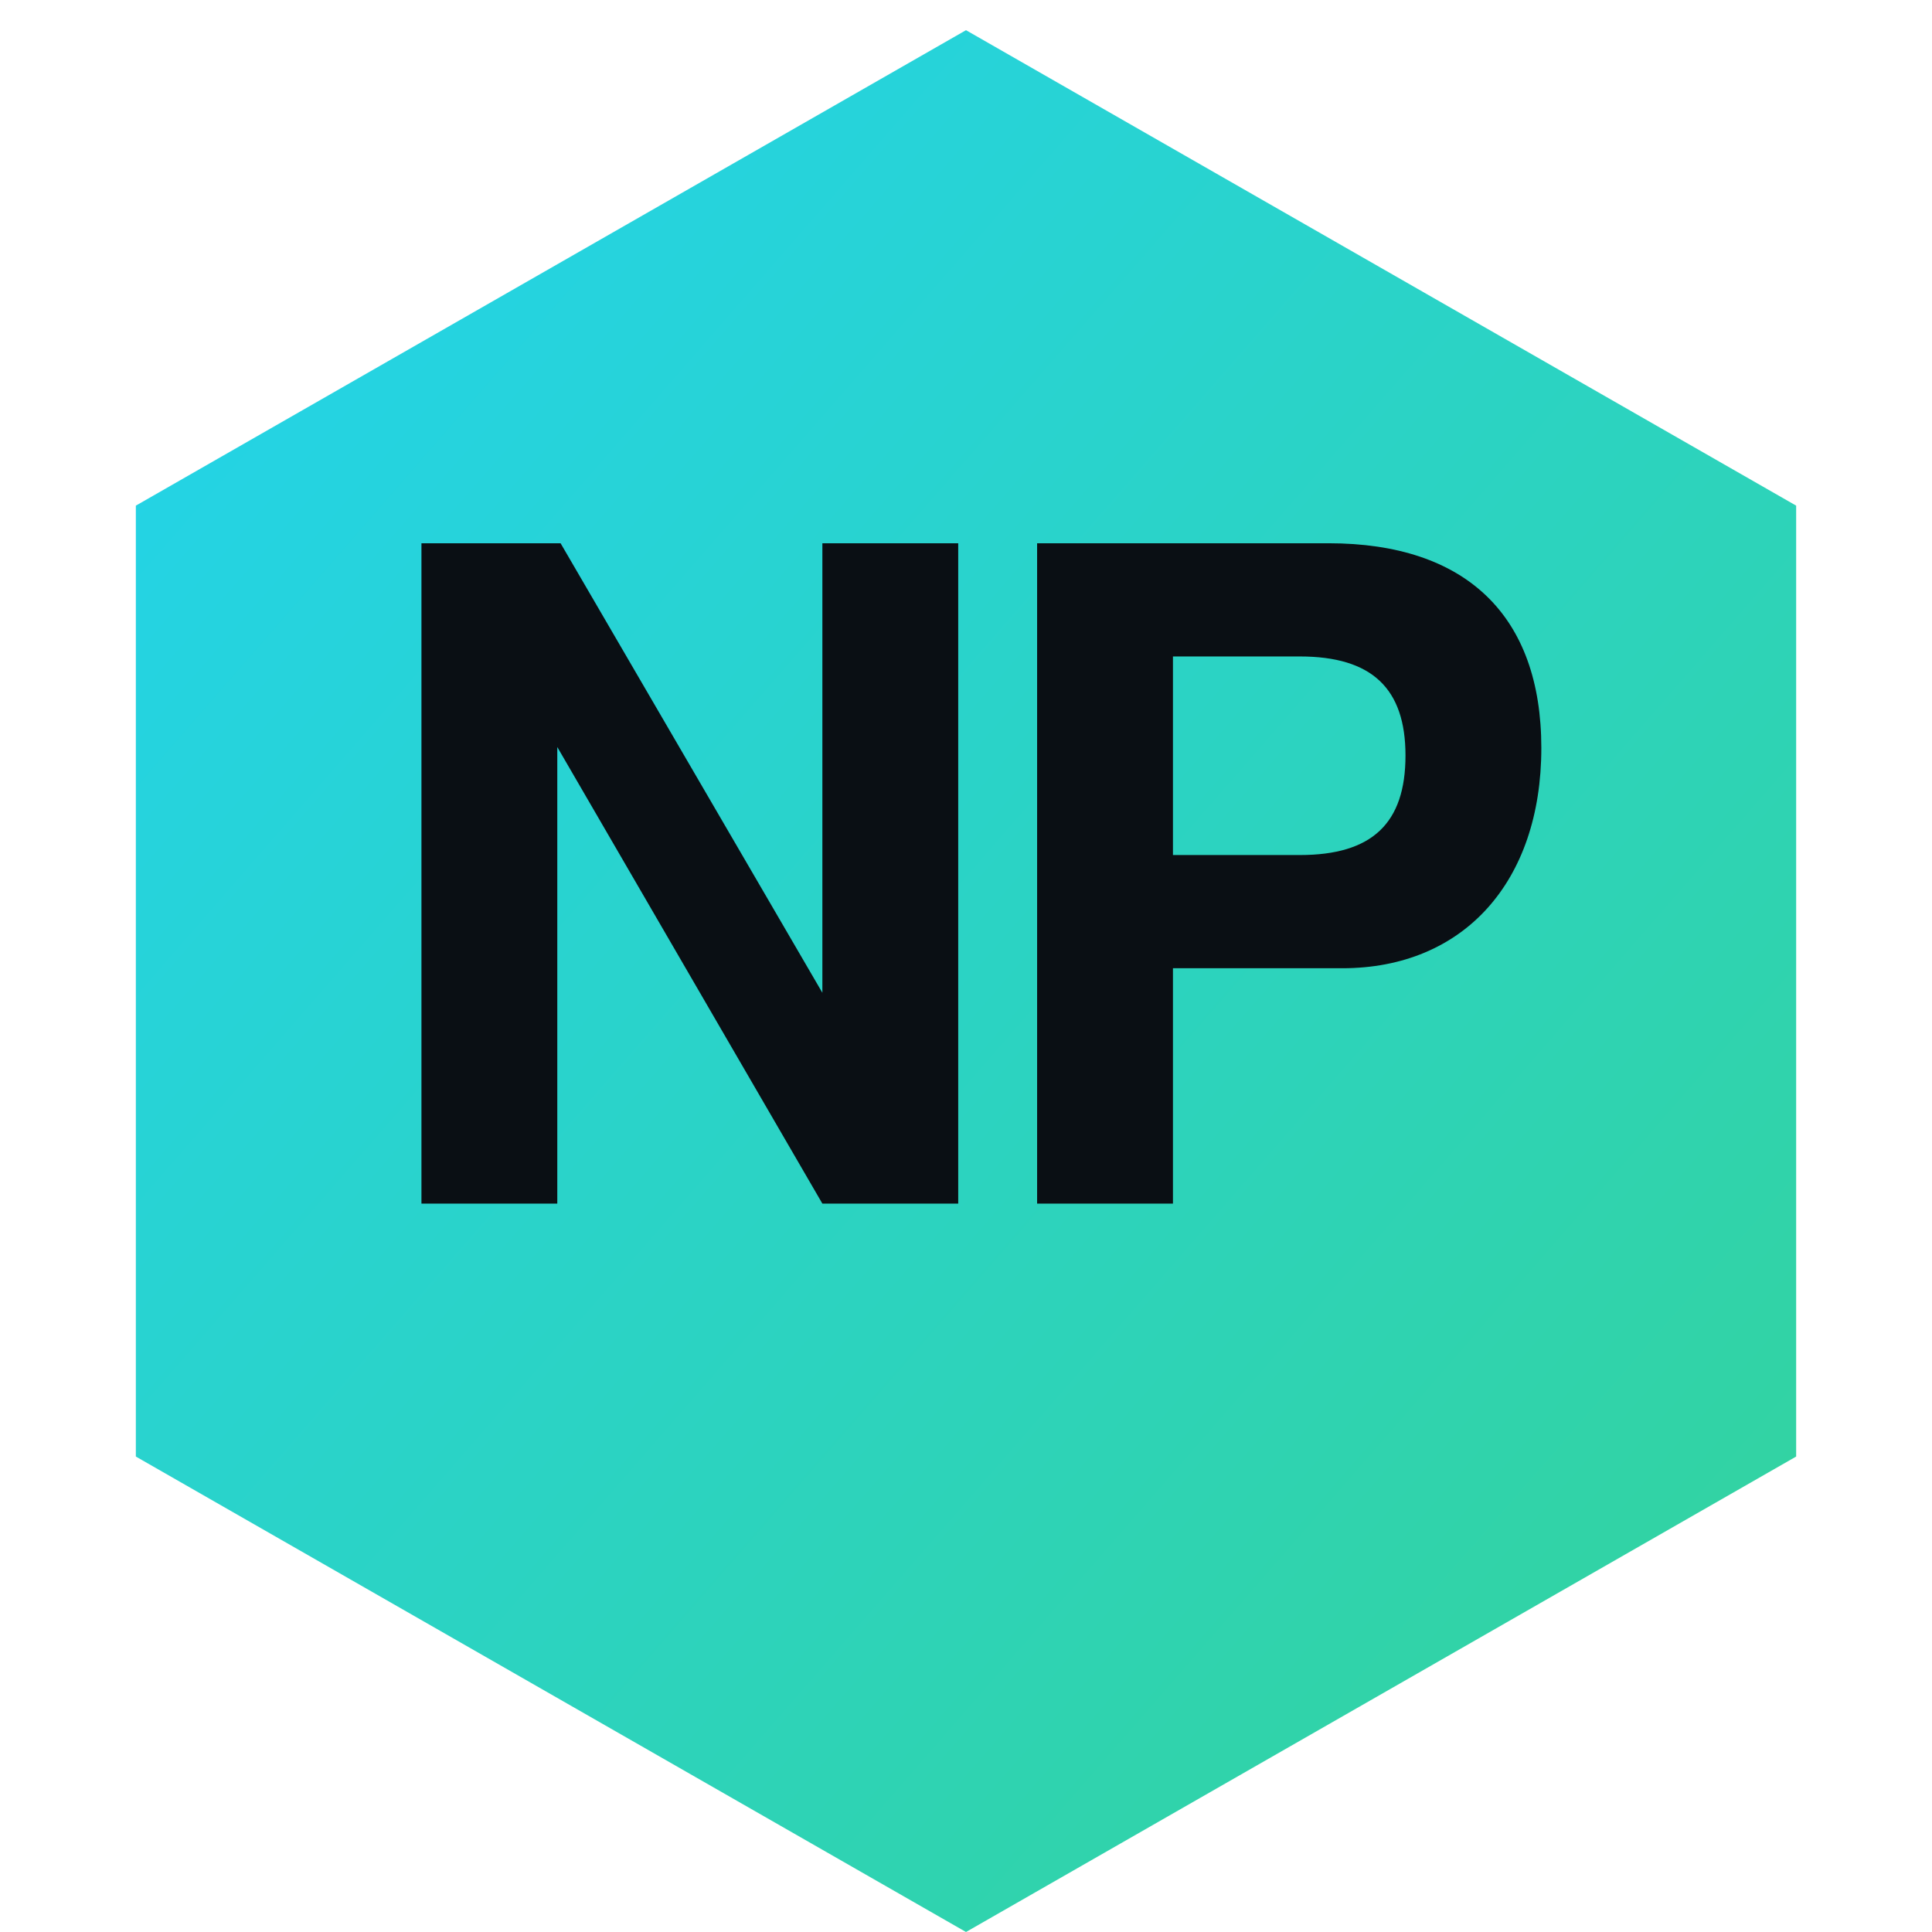
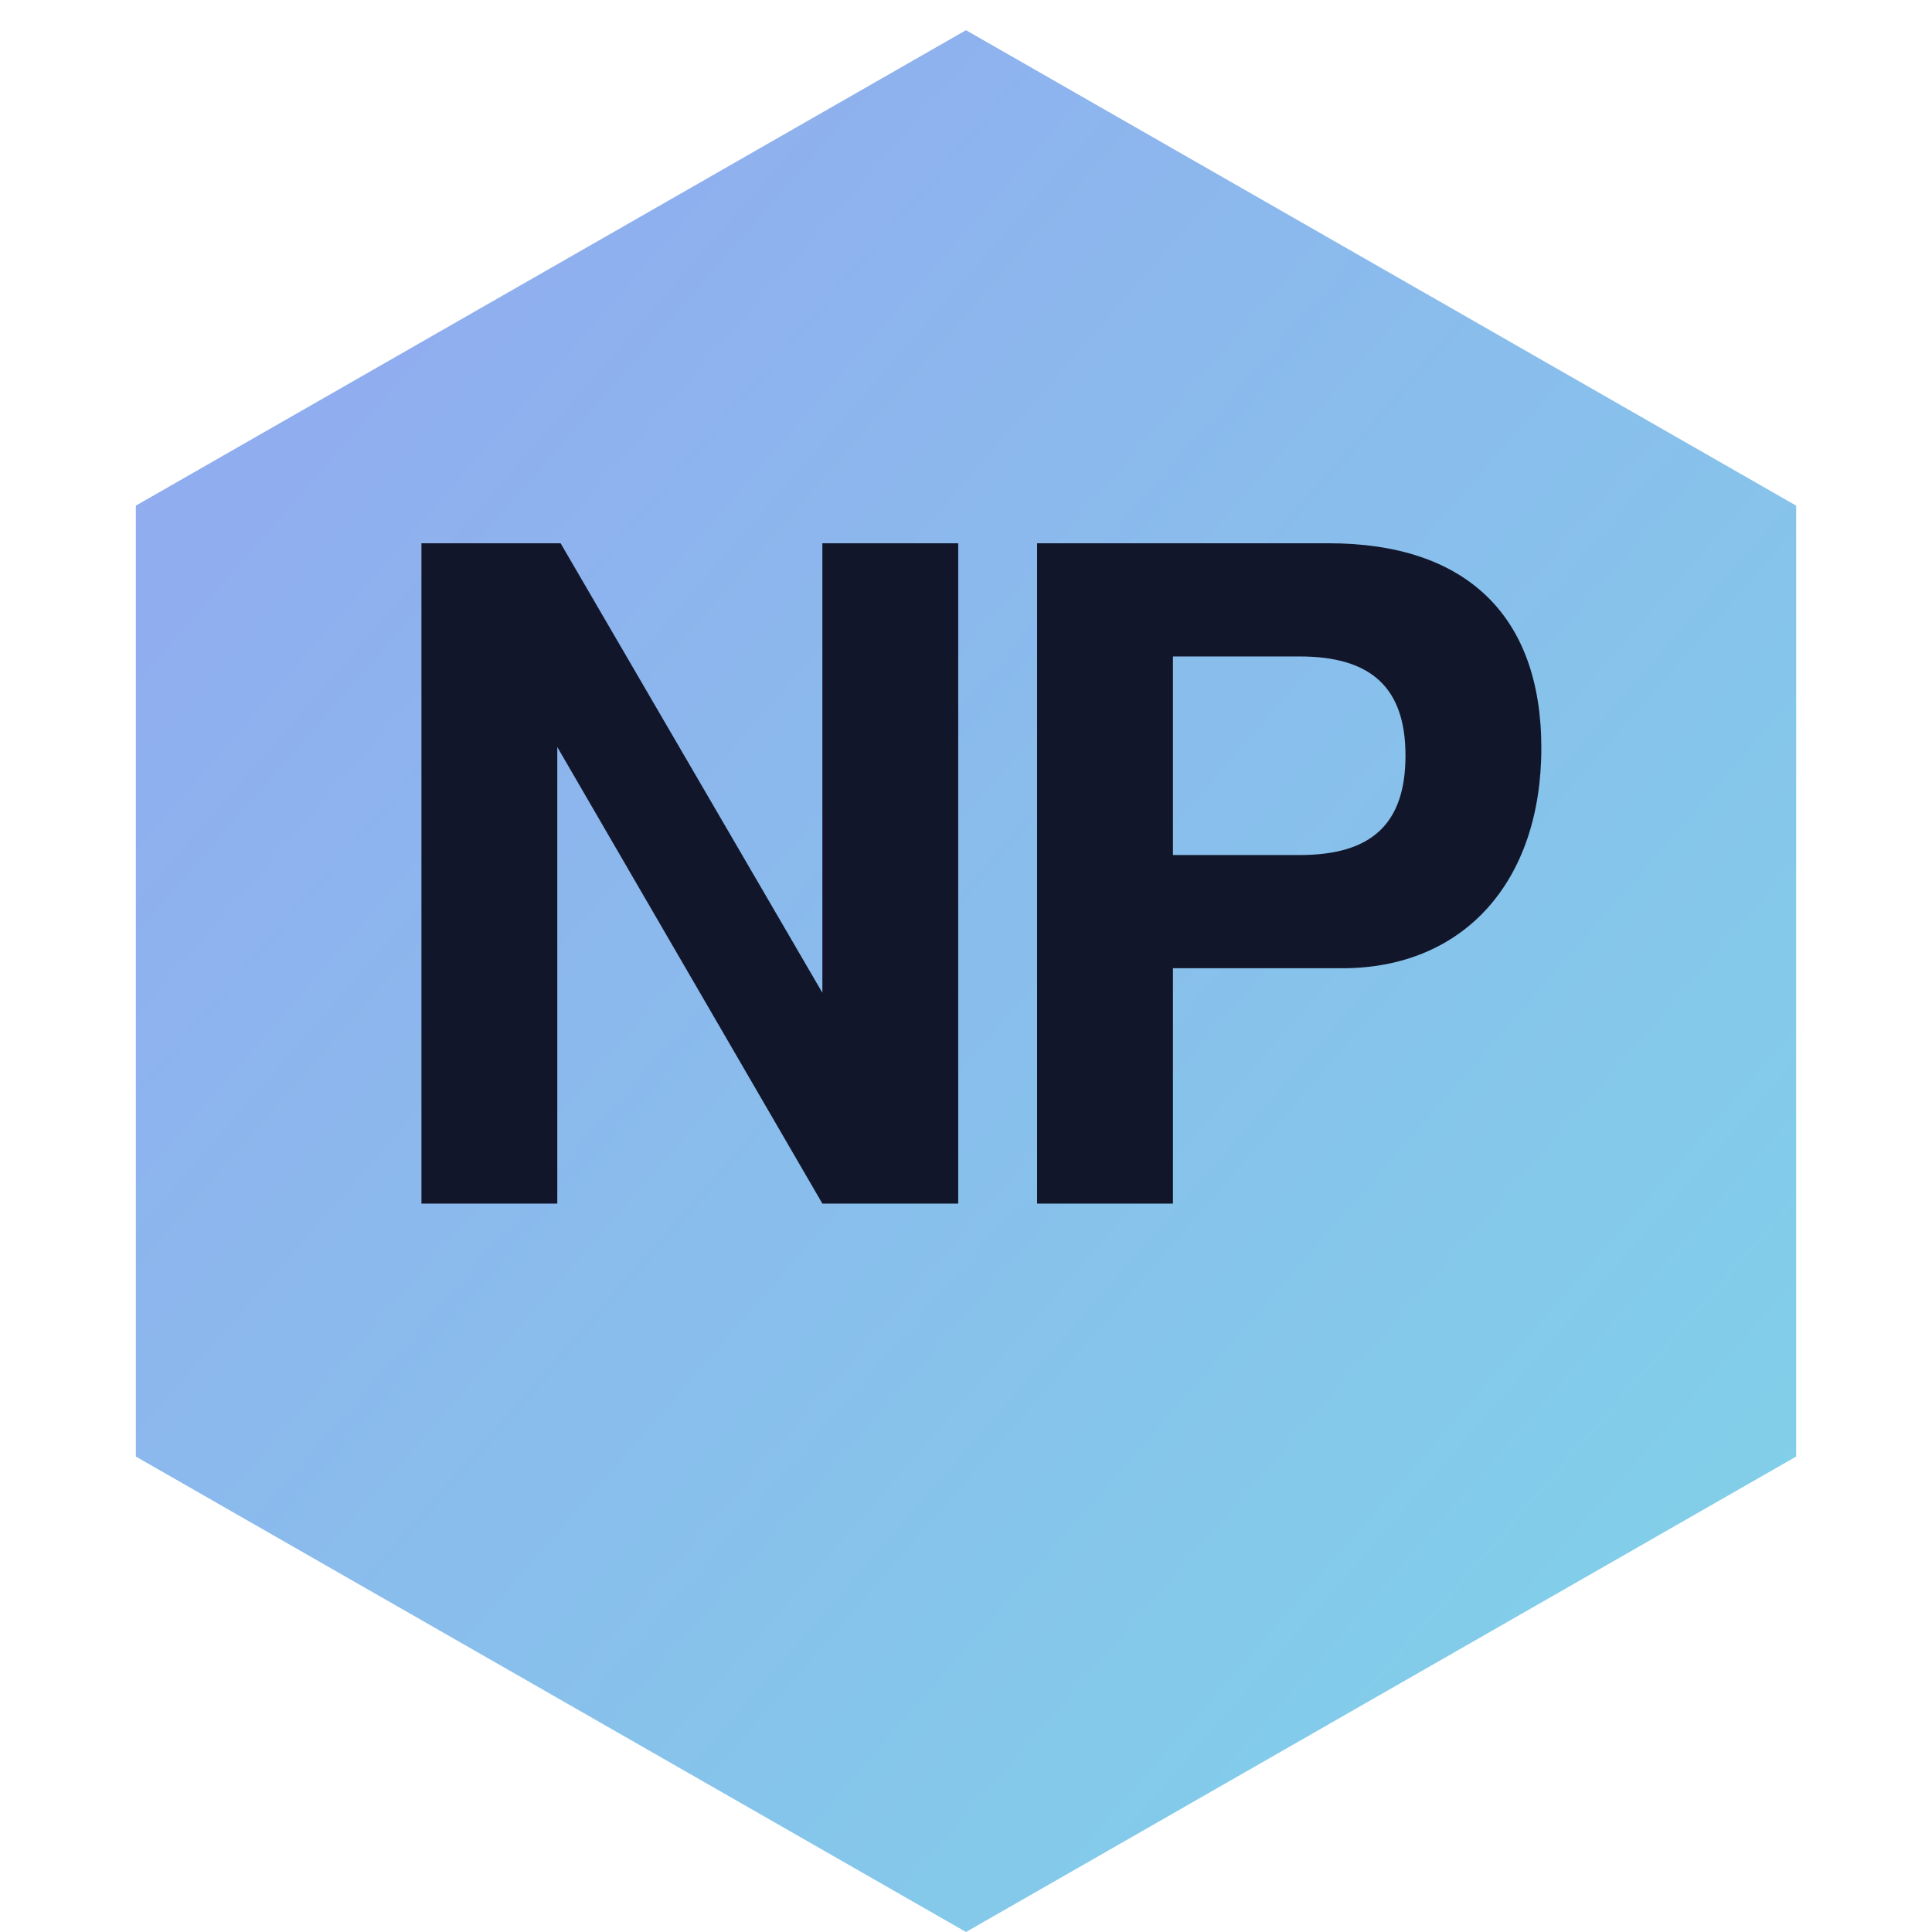
<svg xmlns="http://www.w3.org/2000/svg" viewBox="0 0 64 64" role="img" aria-label="NP">
  <defs>
    <linearGradient id="g" x1="0" y1="0" x2="1" y2="1">
-       <stop offset="0" stop-color="#22d3ee" />
-       <stop offset="1" stop-color="#34d399" />
+       <stop offset="0" stop-color="#93a7f0" />
+       <stop offset="1" stop-color="#7fd4e8" />
    </linearGradient>
  </defs>
  <polygon points="32,1 59.5,16.75 59.5,48.25 32,64 4.5,48.25 4.5,16.75" fill="url(#g)" />
-   <text x="32" y="33" fill="#0a0f14" font-family="ui-sans-serif, system-ui, 'Segoe UI', Helvetica, Arial, sans-serif" font-size="30" font-weight="800" letter-spacing="-1.5" text-anchor="middle" dominant-baseline="central">NP</text>
+   <text x="32" y="33" fill="#12162a" font-family="ui-sans-serif, system-ui, 'Segoe UI', Helvetica, Arial, sans-serif" font-size="30" font-weight="800" letter-spacing="-1.5" text-anchor="middle" dominant-baseline="central">NP</text>
</svg>
